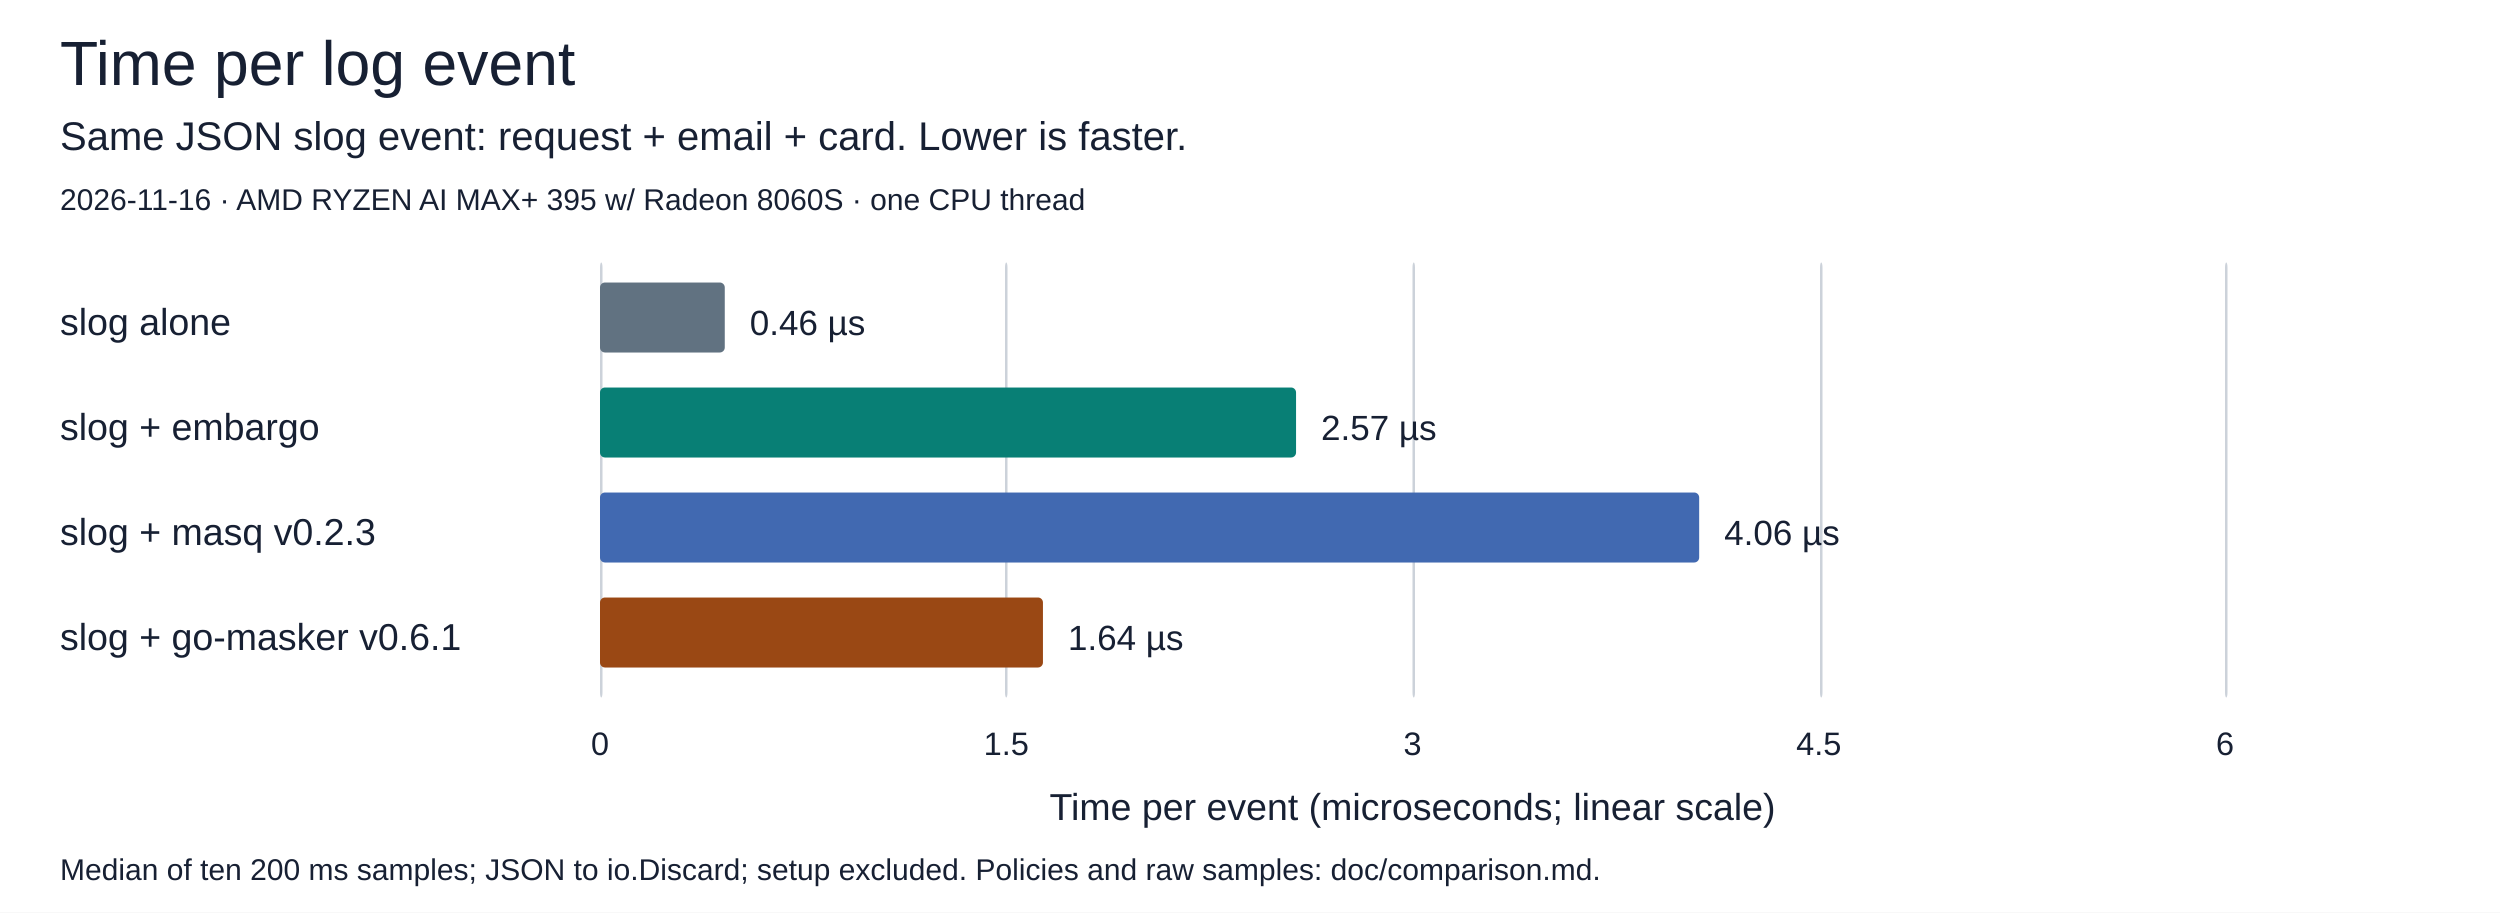
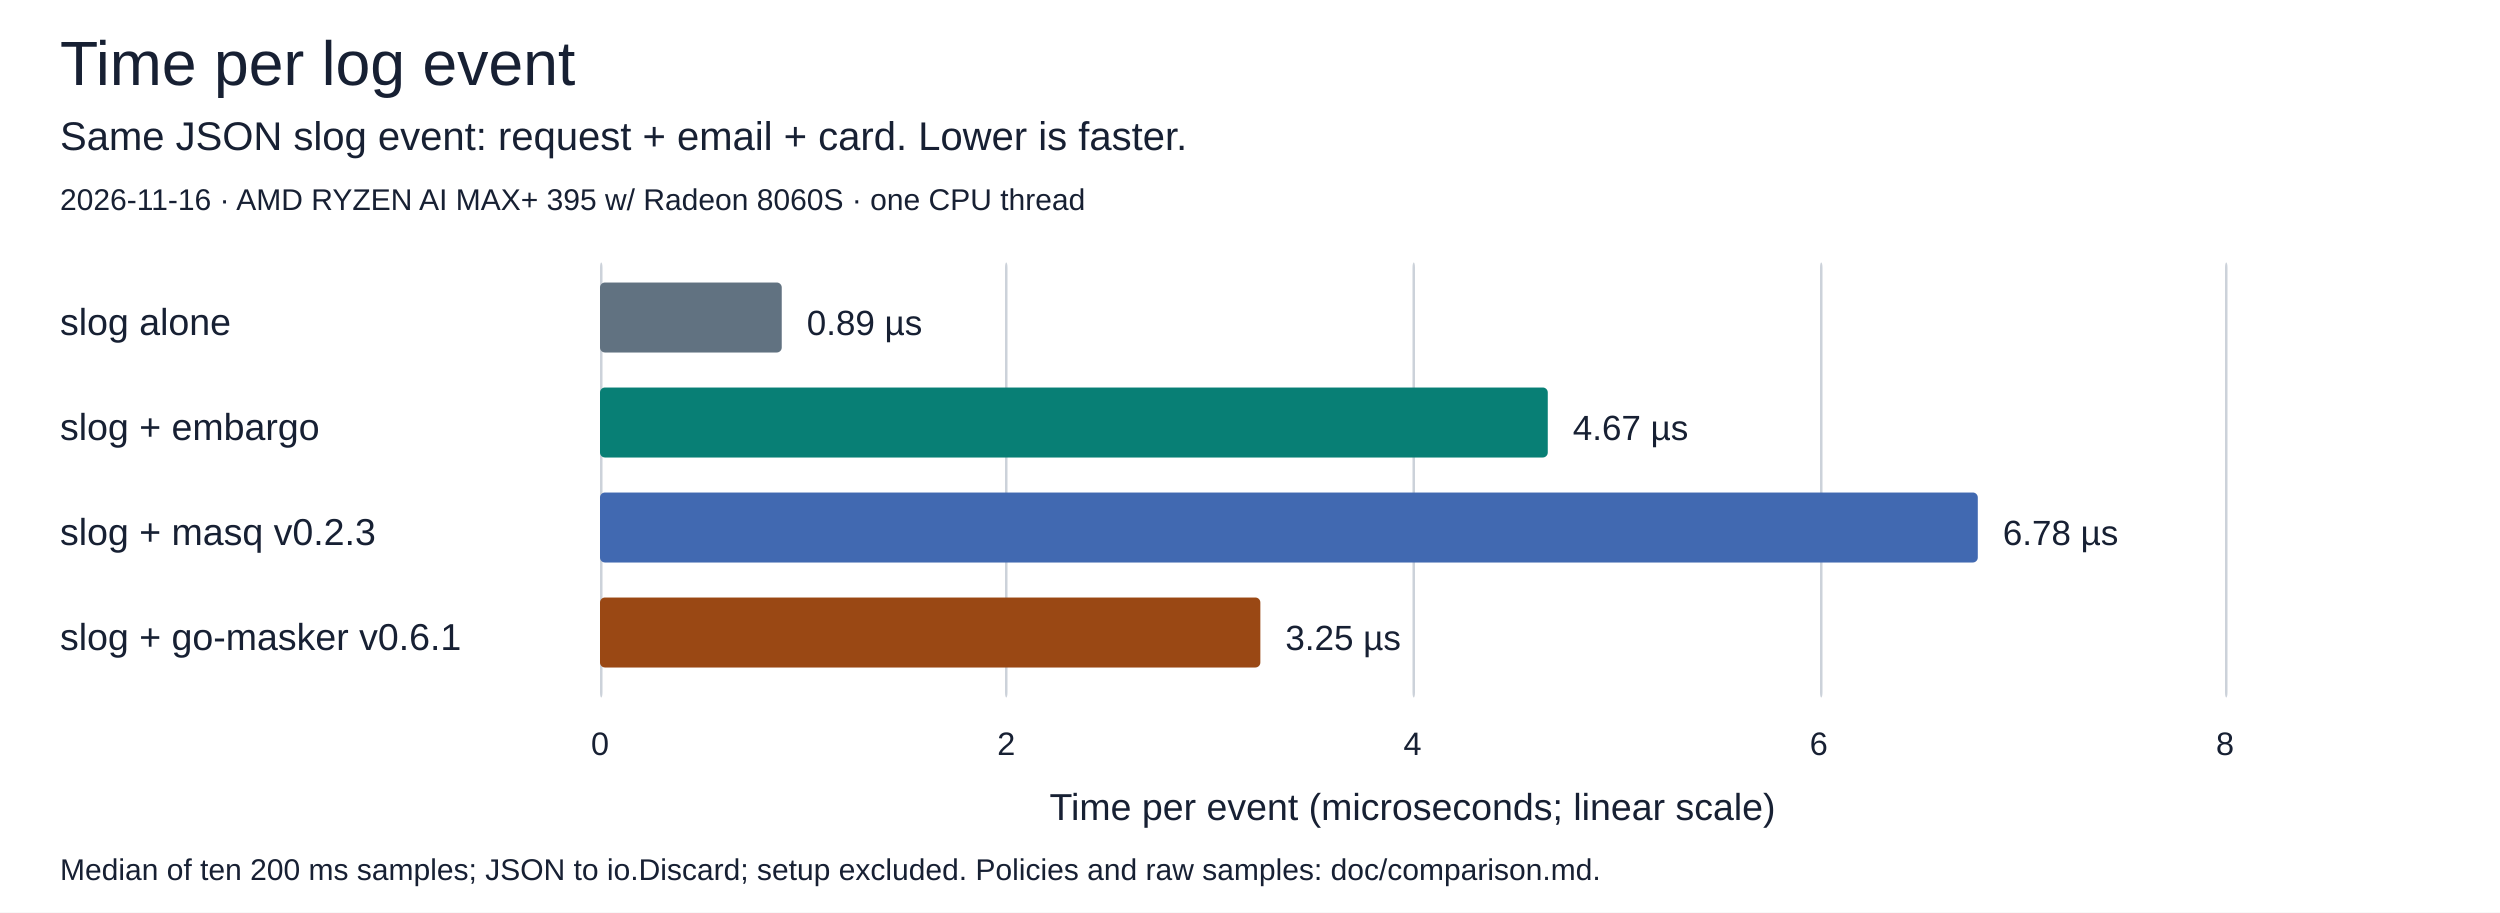
<svg xmlns="http://www.w3.org/2000/svg" width="1000" height="365" viewBox="0 0 1000 365" role="img">
  <rect width="100%" height="100%" fill="white" />
  <g font-family="Arial, sans-serif" font-size="15" fill="#172033">
    <text x="24" y="34" font-size="25" fill="#172033" text-anchor="start">Time per log event</text>
    <text x="24" y="60" font-size="16" fill="#172033" text-anchor="start">Same JSON slog event: request + email + card. Lower is faster.</text>
    <text x="24" y="84" font-size="12" fill="#172033" text-anchor="start">2026-11-16 · AMD RYZEN AI MAX+ 395 w/ Radeon 8060S · one CPU thread</text>
    <rect x="240" y="105" width="1.00" height="174" rx="2" fill="#ccd2da" />
    <text x="240.0" y="302" font-size="13" fill="#172033" text-anchor="middle">0</text>
    <rect x="402" y="105" width="1.00" height="174" rx="2" fill="#ccd2da" />
-     <text x="402.5" y="302" font-size="13" fill="#172033" text-anchor="middle">1.5</text>
+     <text x="402.5" y="302" font-size="13" fill="#172033" text-anchor="middle">2</text>
    <rect x="565" y="105" width="1.00" height="174" rx="2" fill="#ccd2da" />
-     <text x="565.0" y="302" font-size="13" fill="#172033" text-anchor="middle">3</text>
+     <text x="565.0" y="302" font-size="13" fill="#172033" text-anchor="middle">4</text>
    <rect x="728" y="105" width="1.00" height="174" rx="2" fill="#ccd2da" />
-     <text x="727.5" y="302" font-size="13" fill="#172033" text-anchor="middle">4.5</text>
+     <text x="727.5" y="302" font-size="13" fill="#172033" text-anchor="middle">6</text>
    <rect x="890" y="105" width="1.00" height="174" rx="2" fill="#ccd2da" />
-     <text x="890.0" y="302" font-size="13" fill="#172033" text-anchor="middle">6</text>
+     <text x="890.0" y="302" font-size="13" fill="#172033" text-anchor="middle">8</text>
    <text x="24" y="134" font-size="15" fill="#172033" text-anchor="start">slog alone</text>
-     <rect x="240" y="113" width="49.91" height="28" rx="2" fill="#617281" />
-     <text x="299.91" y="134" font-size="14" fill="#172033" text-anchor="start">0.46 µs</text>
+     <rect x="240" y="113" width="72.70" height="28" rx="2" fill="#617281" />
+     <text x="322.7" y="134" font-size="14" fill="#172033" text-anchor="start">0.89 µs</text>
    <text x="24" y="176" font-size="15" fill="#172033" text-anchor="start">slog + embargo</text>
-     <rect x="240" y="155" width="278.42" height="28" rx="2" fill="#087f75" />
-     <text x="528.42" y="176" font-size="14" fill="#172033" text-anchor="start">2.57 µs</text>
+     <rect x="240" y="155" width="379.11" height="28" rx="2" fill="#087f75" />
+     <text x="629.11" y="176" font-size="14" fill="#172033" text-anchor="start">4.67 µs</text>
    <text x="24" y="218" font-size="15" fill="#172033" text-anchor="start">slog + masq v0.2.3</text>
-     <rect x="240" y="197" width="439.67" height="28" rx="2" fill="#4169b1" />
-     <text x="689.67" y="218" font-size="14" fill="#172033" text-anchor="start">4.06 µs</text>
+     <rect x="240" y="197" width="551.12" height="28" rx="2" fill="#4169b1" />
+     <text x="801.12" y="218" font-size="14" fill="#172033" text-anchor="start">6.78 µs</text>
    <text x="24" y="260" font-size="15" fill="#172033" text-anchor="start">slog + go-masker v0.6.1</text>
-     <rect x="240" y="239" width="177.18" height="28" rx="2" fill="#9a4814" />
-     <text x="427.18" y="260" font-size="14" fill="#172033" text-anchor="start">1.64 µs</text>
+     <rect x="240" y="239" width="264.14" height="28" rx="2" fill="#9a4814" />
+     <text x="514.14" y="260" font-size="14" fill="#172033" text-anchor="start">3.25 µs</text>
    <text x="565.0" y="328" font-size="15" fill="#172033" text-anchor="middle">Time per event (microseconds; linear scale)</text>
    <text x="24" y="352" font-size="12" fill="#172033" text-anchor="start">Median of ten 200 ms samples; JSON to io.Discard; setup excluded. Policies and raw samples: doc/comparison.md.</text>
  </g>
</svg>
